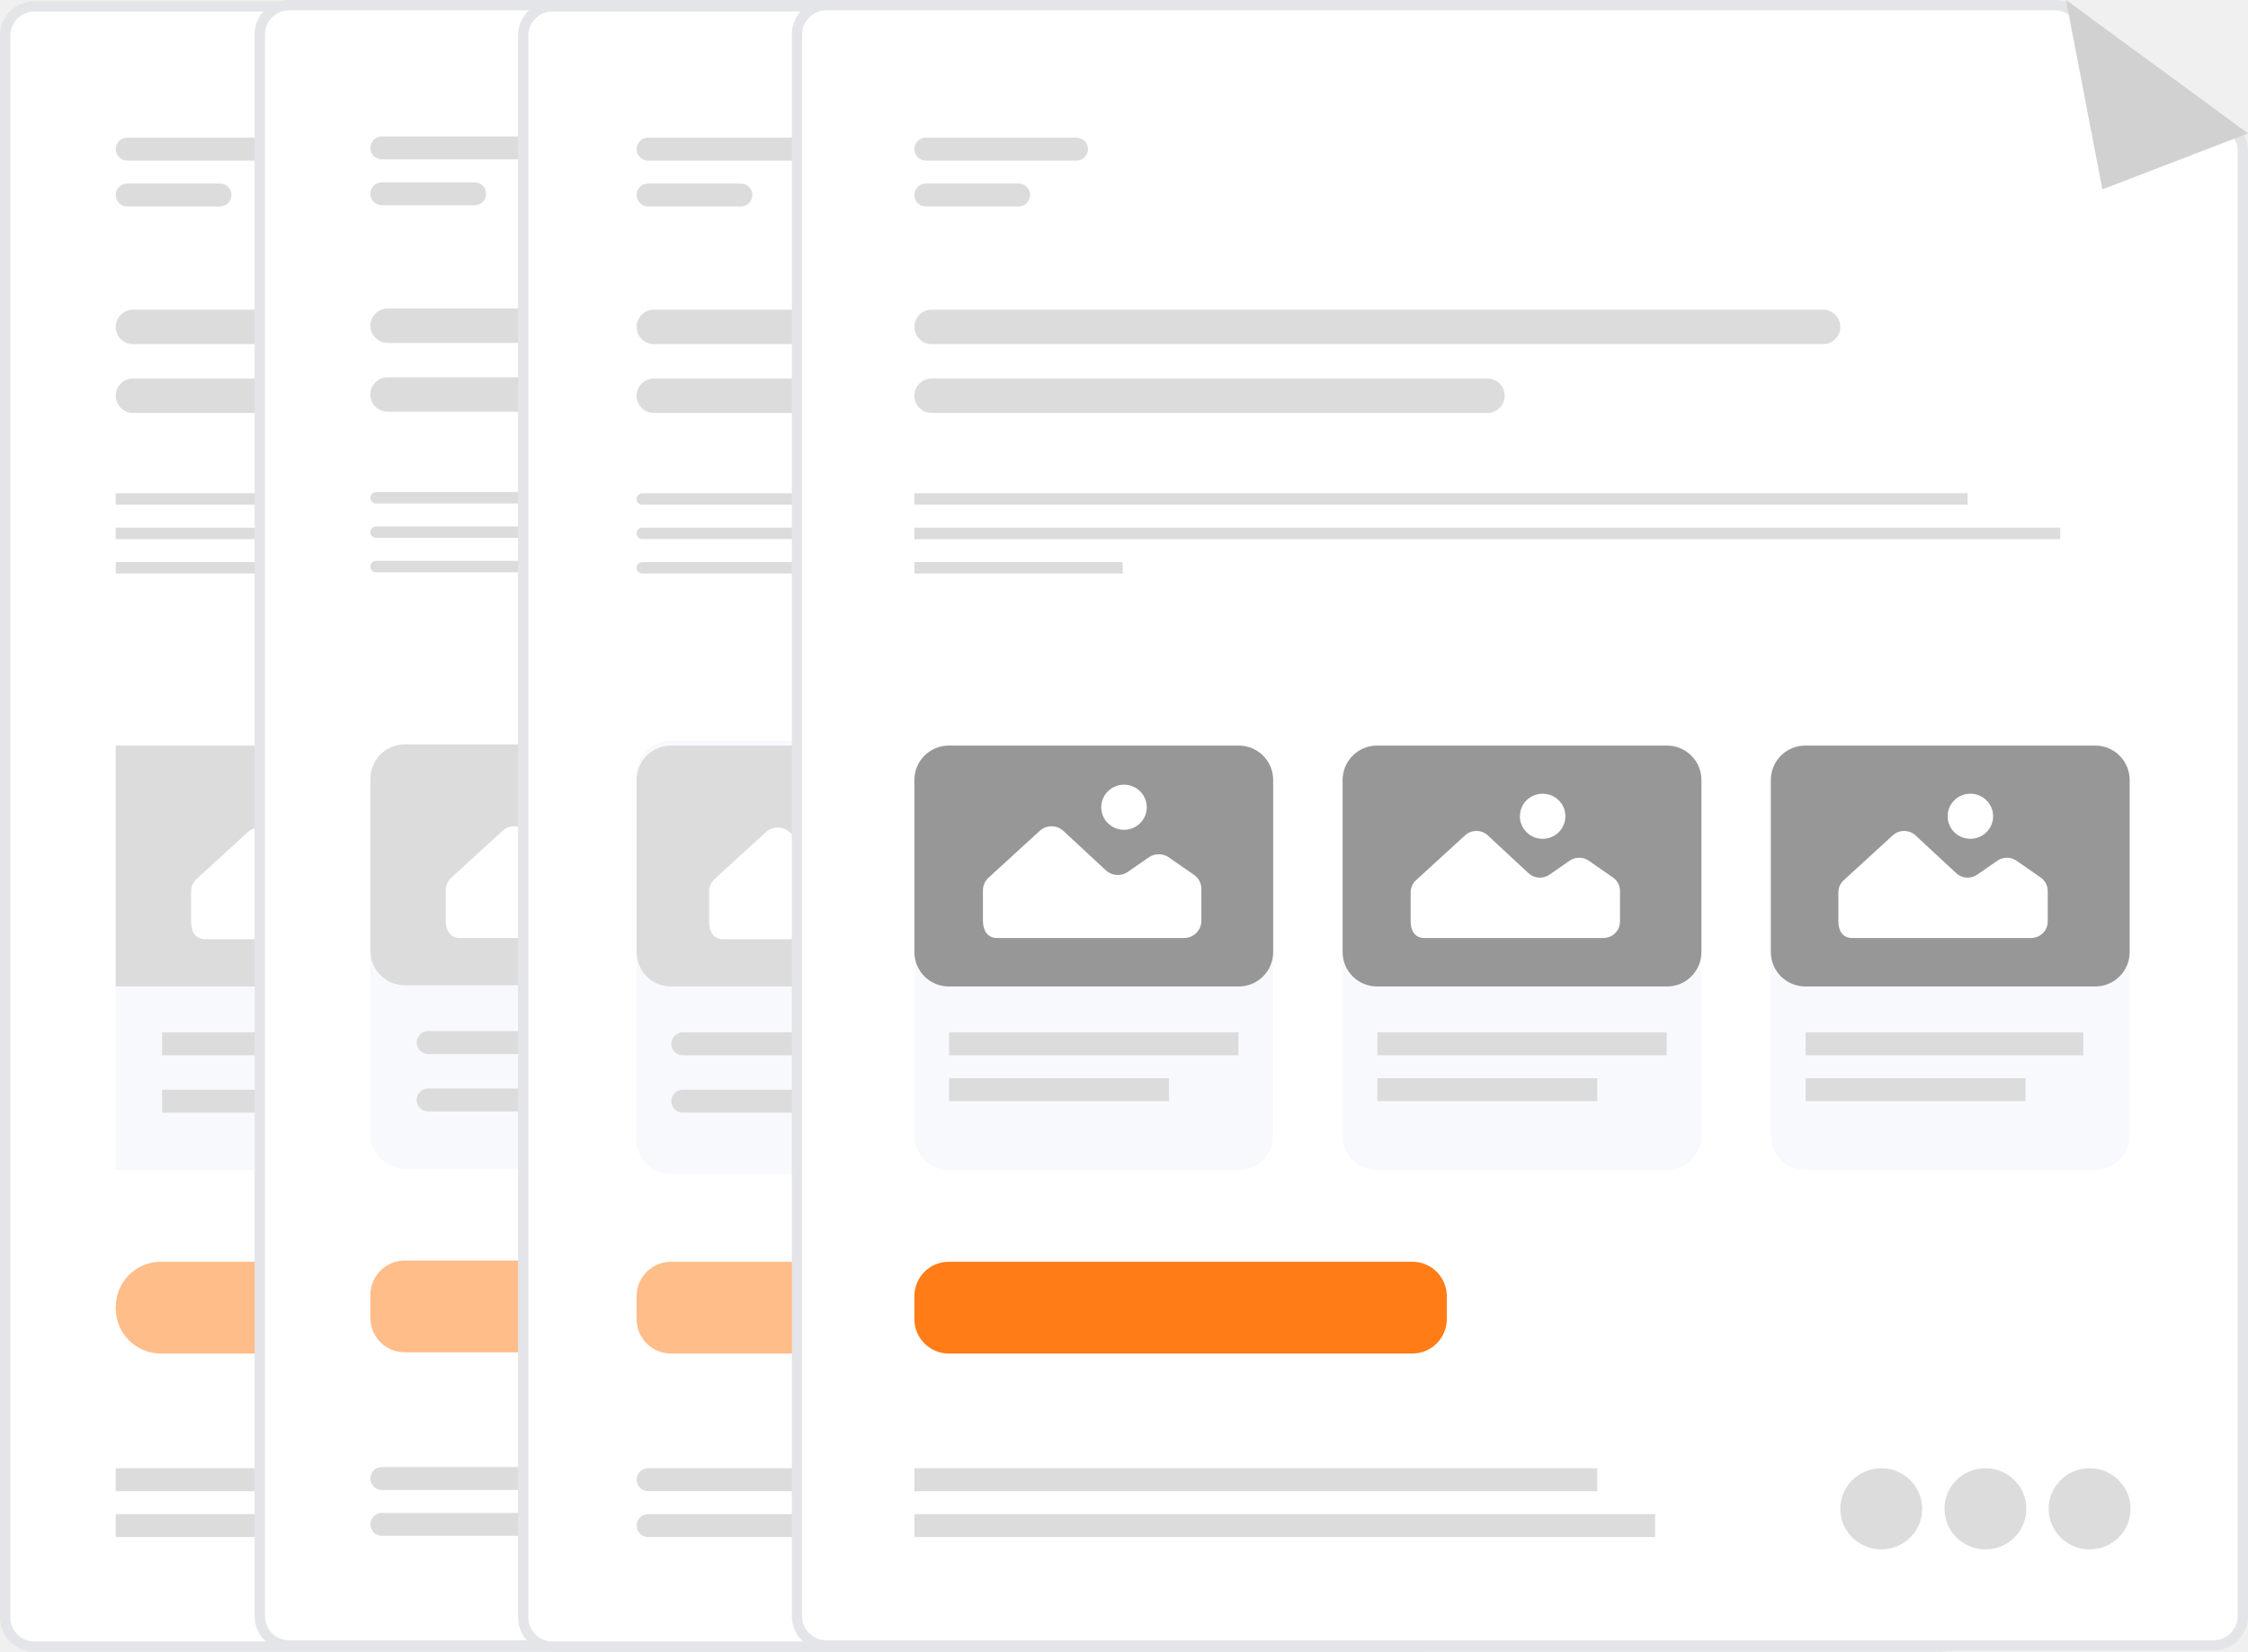
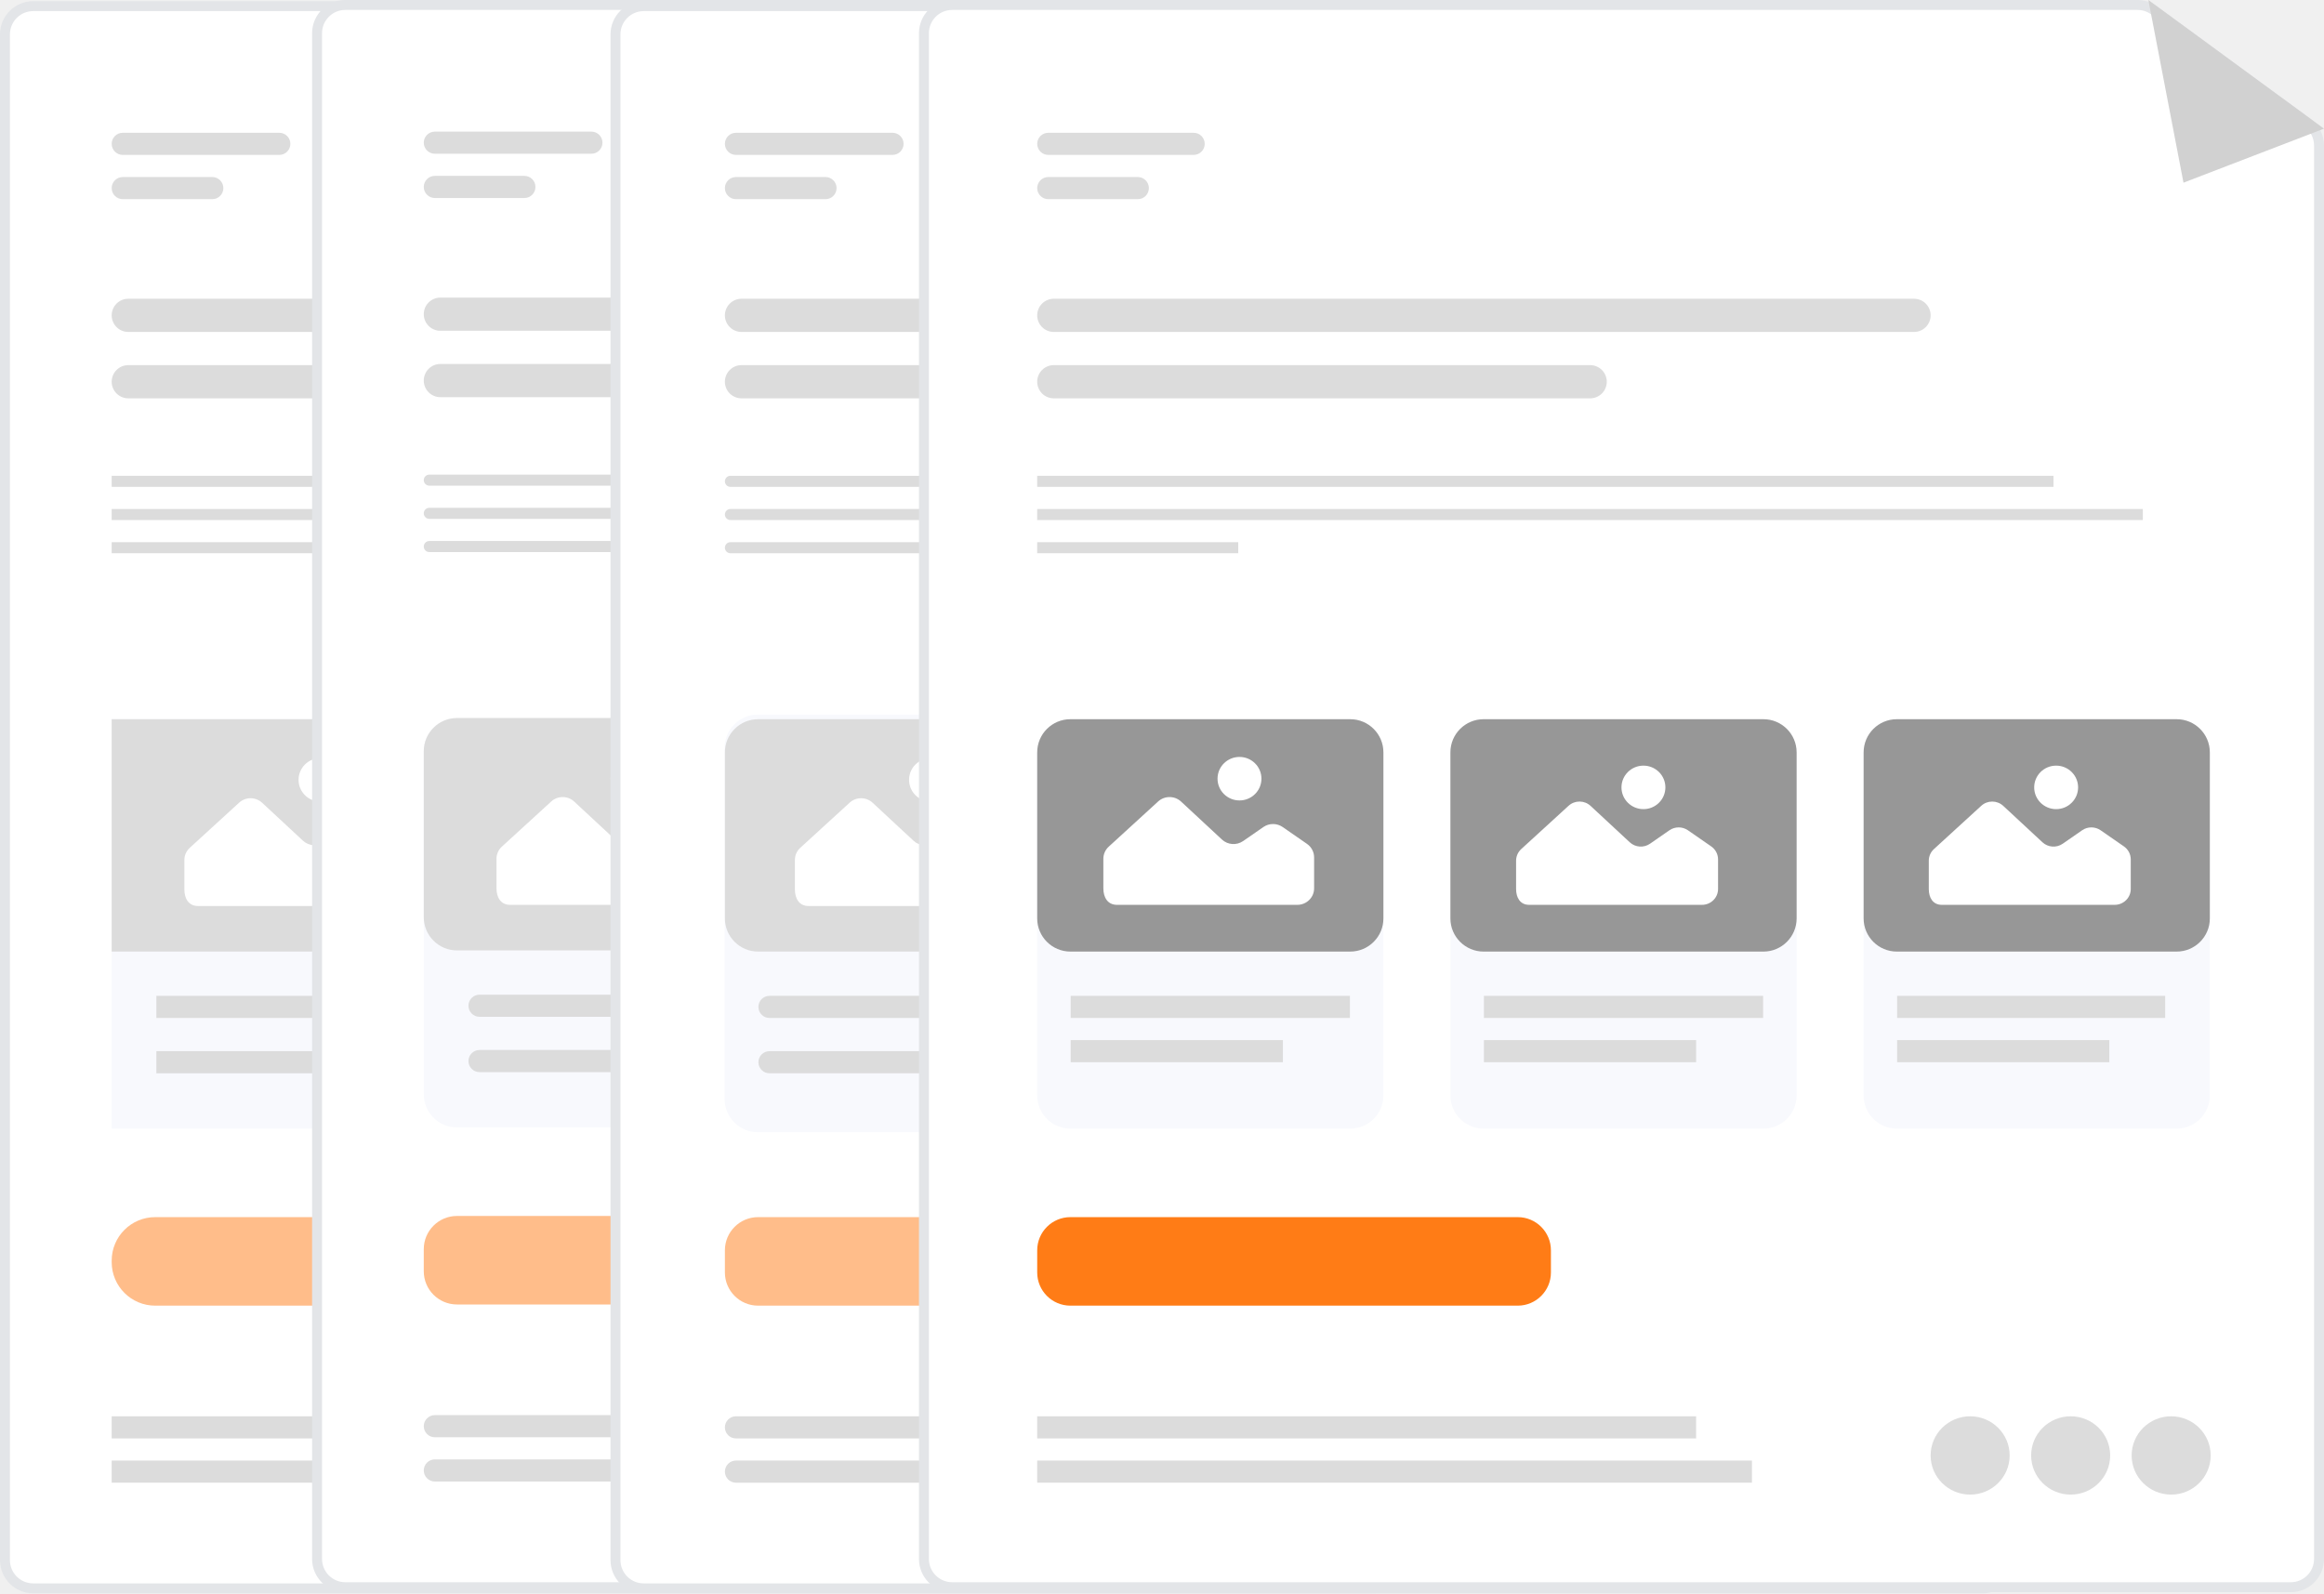
- <svg xmlns="http://www.w3.org/2000/svg" width="196" height="144" viewBox="0 0 196 144" fill="none">
-   <path d="M0.449 3.106C0.449 1.697 1.591 0.555 3 0.555H110.109C110.651 0.555 111.179 0.728 111.616 1.048L125.468 11.197C126.123 11.677 126.511 12.441 126.511 13.254V141C126.511 142.409 125.369 143.551 123.96 143.551H3C1.591 143.551 0.449 142.409 0.449 141V3.106Z" fill="white" stroke="#E3E5E8" stroke-width="0.899" />
-   <path d="M114.264 16.616L111.09 0.105L126.96 11.733L114.264 16.616Z" fill="#D1D1D1" />
+ <svg xmlns="http://www.w3.org/2000/svg" width="210" height="144" viewBox="0 0 210 144" fill="none">
+   <path d="M0.449 3.105C0.449 1.697 1.591 0.555 3 0.555H110.109C110.651 0.555 111.179 0.728 111.616 1.048L125.468 11.197C126.123 11.677 126.511 12.441 126.511 13.254V141C126.511 142.408 125.369 143.55 123.96 143.55H3C1.591 143.55 0.449 142.408 0.449 141V3.105Z" fill="white" stroke="#E3E5E8" stroke-width="0.899" />
+   <path d="M114.263 16.616L111.089 0.105L126.959 11.733L114.263 16.616Z" fill="#D1D1D1" />
  <rect x="10.092" y="65" width="32.293" height="37" fill="#F8F9FD" />
  <rect x="10.092" y="65" width="32.293" height="21" fill="#DCDCDC" />
-   <path d="M17.147 76.624L21.611 72.541C22.196 72.005 23.102 72.009 23.683 72.549L27.379 75.982C27.904 76.469 28.703 76.525 29.293 76.117L31.12 74.85C31.644 74.487 32.342 74.487 32.866 74.85L35.062 76.372C35.466 76.652 35.706 77.108 35.706 77.594V80.388C35.706 81.213 35.027 81.882 34.189 81.882H17.891C17.053 81.882 16.662 81.213 16.662 80.388V77.719C16.662 77.303 16.838 76.907 17.147 76.624Z" fill="white" />
+   <path d="M17.146 76.624L21.61 72.541C22.195 72.005 23.102 72.009 23.683 72.548L27.379 75.982C27.903 76.469 28.703 76.525 29.292 76.117L31.12 74.85C31.643 74.487 32.342 74.487 32.865 74.85L35.061 76.372C35.465 76.652 35.705 77.108 35.705 77.594V80.387C35.705 81.213 35.026 81.881 34.189 81.881H17.89C17.052 81.881 16.661 81.213 16.661 80.387V77.719C16.661 77.303 16.837 76.907 17.146 76.624Z" fill="white" />
  <ellipse cx="28.962" cy="70.48" rx="1.984" ry="1.966" fill="white" />
-   <rect x="84.902" y="64.583" width="31.74" height="37.743" fill="#F8F9FD" />
-   <rect x="84.902" y="64.583" width="31.74" height="21.23" fill="#D5F6D2" />
-   <rect x="47.607" y="64.583" width="31.74" height="37.743" fill="#F8F9FD" />
-   <rect x="47.607" y="64.583" width="31.74" height="21.23" fill="#D5F6D2" />
-   <path d="M54.419 76.843L58.697 72.93C59.258 72.417 60.127 72.42 60.684 72.937L64.226 76.227C64.728 76.694 65.495 76.748 66.059 76.357L67.811 75.143C68.313 74.795 68.982 74.795 69.484 75.143L71.588 76.602C71.975 76.87 72.206 77.306 72.206 77.772V80.45C72.206 81.24 71.555 81.881 70.752 81.881H55.133C54.33 81.881 53.955 81.24 53.955 80.45V77.892C53.955 77.494 54.123 77.114 54.419 76.843Z" fill="white" />
-   <path d="M91.713 76.844L95.99 72.93C96.551 72.417 97.42 72.421 97.977 72.938L101.519 76.228C102.021 76.695 102.788 76.749 103.352 76.357L105.104 75.144C105.606 74.796 106.275 74.796 106.777 75.144L108.881 76.602C109.268 76.87 109.499 77.307 109.499 77.773V80.45C109.499 81.241 108.848 81.882 108.045 81.882H92.425C91.623 81.882 91.248 81.241 91.248 80.45V77.893C91.248 77.495 91.416 77.114 91.713 76.844Z" fill="white" />
-   <ellipse cx="65.462" cy="71.266" rx="1.984" ry="1.966" fill="white" />
+   <rect x="84.903" y="64.583" width="31.74" height="37.743" fill="#F8F9FD" />
+   <rect x="84.903" y="64.583" width="31.74" height="21.23" fill="#D5F6D2" />
+   <rect x="47.608" y="64.583" width="31.74" height="37.743" fill="#F8F9FD" />
+   <rect x="47.608" y="64.583" width="31.74" height="21.23" fill="#D5F6D2" />
+   <path d="M54.42 76.843L58.698 72.93C59.259 72.417 60.128 72.42 60.685 72.937L64.227 76.227C64.729 76.694 65.495 76.748 66.06 76.357L67.812 75.143C68.313 74.795 68.983 74.795 69.484 75.143L71.589 76.602C71.976 76.87 72.206 77.306 72.206 77.772V80.45C72.206 81.24 71.555 81.881 70.753 81.881H55.133C54.331 81.881 53.956 81.24 53.956 80.45V77.892C53.956 77.494 54.124 77.114 54.42 76.843Z" fill="white" />
+   <path d="M91.712 76.844L95.99 72.93C96.551 72.417 97.419 72.421 97.976 72.938L101.518 76.228C102.021 76.695 102.787 76.749 103.352 76.357L105.103 75.144C105.605 74.796 106.274 74.796 106.776 75.144L108.881 76.602C109.268 76.87 109.498 77.307 109.498 77.773V80.45C109.498 81.241 108.847 81.882 108.044 81.882H92.425C91.622 81.882 91.248 81.241 91.248 80.45V77.893C91.248 77.495 91.416 77.114 91.712 76.844Z" fill="white" />
+   <ellipse cx="65.463" cy="71.266" rx="1.984" ry="1.966" fill="white" />
  <ellipse cx="102.755" cy="71.266" rx="1.984" ry="1.966" fill="white" />
  <ellipse cx="95.614" cy="131.812" rx="3.571" ry="3.538" fill="#DCDCDC" />
  <ellipse cx="104.342" cy="131.812" rx="3.571" ry="3.538" fill="#DCDCDC" />
  <ellipse cx="113.071" cy="131.812" rx="3.571" ry="3.538" fill="#DCDCDC" />
  <rect x="10.092" y="12" width="16.146" height="2" rx="1" fill="#DCDCDC" />
  <rect x="10.092" y="110" width="47.43" height="8" rx="3.932" fill="#FF7C16" fill-opacity="0.5" />
  <rect x="10.092" y="16" width="10.091" height="2" rx="1" fill="#DCDCDC" />
-   <path d="M10.092 28.5C10.092 27.671 10.763 27 11.592 27H89.324C90.152 27 90.824 27.671 90.824 28.5C90.824 29.328 90.152 30 89.324 30H11.592C10.763 30 10.092 29.328 10.092 28.5Z" fill="#DCDCDC" />
+   <path d="M10.092 28.5C10.092 27.672 10.763 27 11.592 27H89.323C90.152 27 90.823 27.672 90.823 28.5C90.823 29.328 90.152 30 89.323 30H11.592C10.763 30 10.092 29.328 10.092 28.5Z" fill="#DCDCDC" />
  <rect x="10.092" y="33" width="51.467" height="3" rx="1.5" fill="#DCDCDC" />
  <rect x="10.092" y="43" width="91.832" height="1" fill="#DCDCDC" />
  <rect x="10.092" y="128" width="59.54" height="2" fill="#DCDCDC" />
  <rect x="10.092" y="49" width="18.165" height="1" fill="#DCDCDC" />
  <rect x="10.092" y="46" width="99.906" height="1" fill="#DCDCDC" />
  <rect x="10.092" y="132" width="64.585" height="2" fill="#DCDCDC" />
-   <rect x="50.787" y="90.079" width="25.393" height="1.797" fill="#DCDCDC" />
+   <rect x="50.786" y="90.079" width="25.393" height="1.797" fill="#DCDCDC" />
  <rect x="87.969" y="90.079" width="24.486" height="1.797" fill="#DCDCDC" />
-   <rect x="14.129" y="90" width="25.229" height="2" fill="#DCDCDC" />
+   <rect x="14.128" y="90" width="25.229" height="2" fill="#DCDCDC" />
  <rect x="51.24" y="94.573" width="19.045" height="1.797" fill="#DCDCDC" />
-   <rect x="88.422" y="94.573" width="19.045" height="1.797" fill="#DCDCDC" />
-   <rect x="14.129" y="95" width="19.174" height="2" fill="#DCDCDC" />
-   <path d="M22.651 3C22.651 1.591 23.793 0.449 25.201 0.449H132.31C132.852 0.449 133.38 0.622 133.817 0.943L147.669 11.091C148.324 11.572 148.712 12.336 148.712 13.149V140.894C148.712 142.303 147.57 143.445 146.161 143.445H25.201C23.793 143.445 22.651 142.303 22.651 140.894V3Z" fill="white" stroke="#E3E5E8" stroke-width="0.899" />
-   <path d="M135.788 12.99L134.733 7.5C134.218 4.823 137.253 2.903 139.452 4.514L144.729 8.38C146.643 9.783 146.248 12.748 144.032 13.6L139.811 15.223C138.067 15.894 136.141 14.825 135.788 12.99Z" fill="#D1D1D1" />
-   <rect x="32.293" y="64.894" width="32.293" height="37" rx="3" fill="#F8F9FD" />
-   <rect x="32.293" y="64.894" width="32.293" height="21" rx="3" fill="#DCDCDC" />
-   <path d="M39.348 76.519L43.812 72.435C44.397 71.9 45.304 71.903 45.885 72.443L49.581 75.876C50.105 76.363 50.905 76.42 51.494 76.011L53.322 74.745C53.845 74.382 54.544 74.382 55.067 74.745L57.263 76.267C57.667 76.546 57.907 77.002 57.907 77.489V80.282C57.907 81.107 57.228 81.776 56.391 81.776H40.092C39.254 81.776 38.863 81.107 38.863 80.282V77.613C38.863 77.198 39.039 76.801 39.348 76.519Z" fill="white" />
-   <ellipse cx="51.163" cy="70.375" rx="1.984" ry="1.966" fill="white" />
-   <rect x="107.104" y="64.477" width="31.74" height="37.743" rx="3" fill="#F8F9FD" />
-   <rect x="107.104" y="64.477" width="31.74" height="21.23" rx="3" fill="#D5F6D2" />
-   <rect x="69.809" y="64.477" width="31.74" height="37.743" rx="3" fill="#F8F9FD" />
-   <rect x="69.809" y="64.477" width="31.74" height="21.23" rx="3" fill="#D5F6D2" />
-   <path d="M76.621 76.737L80.899 72.824C81.46 72.311 82.328 72.314 82.885 72.832L86.427 76.122C86.929 76.589 87.696 76.643 88.261 76.251L90.012 75.037C90.514 74.69 91.183 74.69 91.685 75.037L93.79 76.496C94.177 76.764 94.407 77.201 94.407 77.667V80.344C94.407 81.135 93.756 81.776 92.953 81.776H77.334C76.531 81.776 76.156 81.135 76.156 80.344V77.787C76.156 77.389 76.325 77.008 76.621 76.737Z" fill="white" />
-   <path d="M113.914 76.738L118.192 72.825C118.752 72.312 119.621 72.315 120.178 72.832L123.72 76.122C124.222 76.589 124.989 76.643 125.554 76.252L127.305 75.038C127.807 74.69 128.476 74.69 128.978 75.038L131.083 76.496C131.469 76.765 131.7 77.201 131.7 77.668V80.345C131.7 81.135 131.049 81.776 130.246 81.776H114.627C113.824 81.776 113.449 81.135 113.449 80.345V77.787C113.449 77.389 113.618 77.009 113.914 76.738Z" fill="white" />
-   <ellipse cx="87.663" cy="71.161" rx="1.984" ry="1.966" fill="white" />
-   <ellipse cx="124.956" cy="71.161" rx="1.984" ry="1.966" fill="white" />
-   <ellipse cx="117.815" cy="131.706" rx="3.571" ry="3.538" fill="#DCDCDC" />
-   <ellipse cx="126.543" cy="131.706" rx="3.571" ry="3.538" fill="#DCDCDC" />
-   <ellipse cx="135.272" cy="131.706" rx="3.571" ry="3.538" fill="#DCDCDC" />
-   <rect x="32.293" y="11.894" width="16.146" height="2" rx="1" fill="#DCDCDC" />
-   <rect x="32.293" y="109.894" width="47.43" height="8" rx="3" fill="#FF7C16" fill-opacity="0.5" />
-   <rect x="32.293" y="15.894" width="10.091" height="2" rx="1" fill="#DCDCDC" />
-   <path d="M32.293 28.394C32.293 27.566 32.965 26.894 33.793 26.894H111.525C112.353 26.894 113.025 27.566 113.025 28.394C113.025 29.223 112.353 29.894 111.525 29.894H33.793C32.965 29.894 32.293 29.223 32.293 28.394Z" fill="#DCDCDC" />
-   <rect x="32.293" y="32.894" width="51.467" height="3" rx="1.5" fill="#DCDCDC" />
-   <rect x="32.293" y="42.894" width="91.832" height="1" rx="0.5" fill="#DCDCDC" />
-   <rect x="32.293" y="127.894" width="59.54" height="2" rx="1" fill="#DCDCDC" />
-   <rect x="32.293" y="48.894" width="18.165" height="1" rx="0.5" fill="#DCDCDC" />
-   <rect x="32.293" y="45.894" width="99.906" height="1" rx="0.5" fill="#DCDCDC" />
-   <rect x="32.293" y="131.894" width="64.585" height="2" rx="1" fill="#DCDCDC" />
-   <rect x="72.988" y="89.974" width="25.393" height="1.797" rx="0.899" fill="#DCDCDC" />
-   <rect x="110.17" y="89.974" width="24.486" height="1.797" rx="0.899" fill="#DCDCDC" />
-   <rect x="36.33" y="89.894" width="25.229" height="2" rx="1" fill="#DCDCDC" />
-   <rect x="73.441" y="94.467" width="19.045" height="1.797" rx="0.899" fill="#DCDCDC" />
-   <rect x="110.623" y="94.467" width="19.045" height="1.797" rx="0.899" fill="#DCDCDC" />
-   <rect x="36.33" y="94.894" width="19.174" height="2" rx="1" fill="#DCDCDC" />
-   <path d="M45.617 3.106C45.617 1.697 46.759 0.555 48.168 0.555H155.277C155.819 0.555 156.347 0.728 156.784 1.048L170.636 11.197C171.291 11.677 171.679 12.442 171.679 13.255V141C171.679 142.409 170.537 143.551 169.128 143.551H48.168C46.759 143.551 45.617 142.409 45.617 141V3.106Z" fill="white" stroke="#E3E5E8" stroke-width="0.899" />
-   <path d="M158.755 13.095L157.7 7.606C157.185 4.929 160.22 3.008 162.419 4.62L167.695 8.486C169.61 9.888 169.214 12.854 166.999 13.706L162.778 15.329C161.034 16 159.108 14.93 158.755 13.095Z" fill="#D1D1D1" />
-   <rect x="55.48" y="64.583" width="31.74" height="37.743" rx="3" fill="#F8F9FD" />
-   <rect x="55.504" y="65" width="31.284" height="21" rx="3" fill="#DCDCDC" />
-   <path d="M62.315 76.624L66.779 72.541C67.364 72.005 68.27 72.009 68.852 72.549L72.547 75.982C73.072 76.469 73.871 76.525 74.461 76.117L76.288 74.85C76.812 74.487 77.51 74.487 78.034 74.85L80.23 76.372C80.634 76.652 80.874 77.108 80.874 77.594V80.388C80.874 81.213 80.195 81.882 79.357 81.882H63.059C62.221 81.882 61.83 81.213 61.83 80.388V77.719C61.83 77.303 62.006 76.907 62.315 76.624Z" fill="white" />
-   <ellipse cx="74.13" cy="70.48" rx="1.984" ry="1.966" fill="white" />
-   <rect x="130.07" y="64.583" width="31.74" height="37.743" rx="3" fill="#F8F9FD" />
-   <rect x="130.07" y="64.583" width="31.74" height="21.23" rx="3" fill="#D5F6D2" />
-   <rect x="92.775" y="64.583" width="31.74" height="37.743" rx="3" fill="#F8F9FD" />
-   <rect x="92.775" y="64.583" width="31.74" height="21.23" rx="3" fill="#D5F6D2" />
-   <path d="M99.588 76.843L103.865 72.93C104.426 72.417 105.295 72.42 105.852 72.937L109.394 76.227C109.896 76.694 110.663 76.748 111.227 76.357L112.979 75.143C113.481 74.795 114.15 74.795 114.652 75.143L116.756 76.602C117.143 76.87 117.374 77.306 117.374 77.772V80.45C117.374 81.24 116.723 81.881 115.92 81.881H100.3C99.498 81.881 99.123 81.24 99.123 80.45V77.892C99.123 77.494 99.291 77.114 99.588 76.843Z" fill="white" />
-   <path d="M136.88 76.844L141.158 72.93C141.719 72.417 142.588 72.421 143.145 72.938L146.687 76.228C147.189 76.695 147.956 76.749 148.52 76.357L150.272 75.144C150.774 74.796 151.443 74.796 151.945 75.144L154.049 76.602C154.436 76.87 154.667 77.307 154.667 77.773V80.45C154.667 81.241 154.016 81.882 153.213 81.882H137.593C136.791 81.882 136.416 81.241 136.416 80.45V77.893C136.416 77.495 136.584 77.114 136.88 76.844Z" fill="white" />
-   <ellipse cx="110.63" cy="71.266" rx="1.984" ry="1.966" fill="white" />
-   <ellipse cx="147.923" cy="71.266" rx="1.984" ry="1.966" fill="white" />
-   <ellipse cx="140.782" cy="131.812" rx="3.571" ry="3.538" fill="#DCDCDC" />
-   <ellipse cx="149.51" cy="131.812" rx="3.571" ry="3.538" fill="#DCDCDC" />
-   <ellipse cx="158.239" cy="131.812" rx="3.571" ry="3.538" fill="#DCDCDC" />
-   <rect x="55.504" y="12" width="16.146" height="2" rx="1" fill="#DCDCDC" />
-   <rect x="55.504" y="110" width="46.421" height="8" rx="3" fill="#FF7C16" fill-opacity="0.5" />
-   <rect x="55.504" y="16" width="10.091" height="2" rx="1" fill="#DCDCDC" />
-   <path d="M55.504 28.5C55.504 27.671 56.175 27 57.004 27H134.736C135.564 27 136.236 27.671 136.236 28.5C136.236 29.328 135.564 30 134.736 30H57.004C56.175 30 55.504 29.328 55.504 28.5Z" fill="#DCDCDC" />
-   <rect x="55.504" y="33" width="51.467" height="3" rx="1.5" fill="#DCDCDC" />
-   <rect x="55.504" y="43" width="91.832" height="1" rx="0.5" fill="#DCDCDC" />
-   <rect x="55.504" y="128" width="59.54" height="2" rx="1" fill="#DCDCDC" />
-   <rect x="55.504" y="49" width="18.165" height="1" rx="0.5" fill="#DCDCDC" />
-   <rect x="55.504" y="46" width="99.906" height="1" rx="0.5" fill="#DCDCDC" />
-   <rect x="55.504" y="132" width="64.585" height="2" rx="1" fill="#DCDCDC" />
-   <rect x="95.955" y="90.079" width="25.393" height="1.797" rx="0.899" fill="#DCDCDC" />
-   <rect x="133.137" y="90.079" width="24.486" height="1.797" rx="0.899" fill="#DCDCDC" />
-   <rect x="58.531" y="90" width="25.229" height="2" rx="1" fill="#DCDCDC" />
-   <rect x="96.408" y="94.573" width="19.045" height="1.797" rx="0.899" fill="#DCDCDC" />
-   <rect x="133.59" y="94.573" width="19.045" height="1.797" rx="0.899" fill="#DCDCDC" />
-   <rect x="58.531" y="95" width="19.174" height="2" rx="1" fill="#DCDCDC" />
-   <path d="M69.488 3C69.488 1.591 70.63 0.449 72.039 0.449H179.148C179.69 0.449 180.218 0.622 180.655 0.943L194.507 11.091C195.162 11.572 195.55 12.336 195.55 13.149V140.894C195.55 142.303 194.408 143.445 192.999 143.445H72.039C70.63 143.445 69.488 142.303 69.488 140.894V3Z" fill="white" stroke="#E3E5E8" stroke-width="0.899" />
-   <path d="M183.303 16.51L180.129 0L195.999 11.628L183.303 16.51Z" fill="#D1D1D1" />
-   <rect x="79.723" y="65" width="31.284" height="37" rx="3" fill="#F8F9FD" />
-   <rect x="79.723" y="65" width="31.284" height="21" rx="3" fill="#979797" />
-   <path d="M86.186 76.519L90.65 72.435C91.235 71.9 92.141 71.903 92.722 72.443L96.418 75.876C96.943 76.363 97.743 76.42 98.332 76.011L100.159 74.745C100.683 74.382 101.381 74.382 101.905 74.745L104.101 76.267C104.505 76.546 104.745 77.002 104.745 77.489V80.282C104.745 81.107 104.066 81.776 103.228 81.776H86.93C86.092 81.776 85.701 81.107 85.701 80.282V77.613C85.701 77.198 85.877 76.801 86.186 76.519Z" fill="white" />
-   <ellipse cx="98.001" cy="70.375" rx="1.984" ry="1.966" fill="white" />
-   <rect x="154.398" y="65" width="31.284" height="37" rx="3" fill="#F8F9FD" />
-   <rect x="154.398" y="65" width="31.284" height="21" rx="3" fill="#979797" />
-   <rect x="117.061" y="65" width="31.284" height="37" rx="3" fill="#F8F9FD" />
-   <rect x="117.061" y="65" width="31.284" height="21" rx="3" fill="#979797" />
-   <path d="M123.459 76.737L127.737 72.824C128.297 72.311 129.166 72.314 129.723 72.832L133.265 76.122C133.767 76.589 134.534 76.643 135.099 76.251L136.85 75.037C137.352 74.69 138.021 74.69 138.523 75.037L140.627 76.496C141.014 76.764 141.245 77.201 141.245 77.667V80.344C141.245 81.135 140.594 81.776 139.791 81.776H124.172C123.369 81.776 122.994 81.135 122.994 80.344V77.787C122.994 77.389 123.162 77.008 123.459 76.737Z" fill="white" />
-   <path d="M160.752 76.738L165.03 72.825C165.59 72.312 166.459 72.315 167.016 72.832L170.558 76.122C171.06 76.589 171.827 76.643 172.392 76.252L174.143 75.038C174.645 74.69 175.314 74.69 175.816 75.038L177.92 76.496C178.307 76.765 178.538 77.201 178.538 77.668V80.345C178.538 81.135 177.887 81.776 177.084 81.776H161.465C160.662 81.776 160.287 81.135 160.287 80.345V77.787C160.287 77.389 160.455 77.009 160.752 76.738Z" fill="white" />
-   <ellipse cx="134.501" cy="71.161" rx="1.984" ry="1.966" fill="white" />
-   <ellipse cx="171.794" cy="71.161" rx="1.984" ry="1.966" fill="white" />
-   <ellipse cx="164.024" cy="131.538" rx="3.571" ry="3.538" fill="#DCDCDC" />
-   <ellipse cx="173.106" cy="131.538" rx="3.571" ry="3.538" fill="#DCDCDC" />
-   <ellipse cx="182.19" cy="131.538" rx="3.571" ry="3.538" fill="#DCDCDC" />
-   <rect x="79.723" y="12" width="15.137" height="2" rx="1" fill="#DCDCDC" />
-   <rect x="79.723" y="110" width="46.421" height="8" rx="3" fill="#FF7C16" />
-   <rect x="79.723" y="16" width="10.091" height="2" rx="1" fill="#DCDCDC" />
-   <path d="M79.723 28.5C79.723 27.672 80.394 27 81.223 27H158.954C159.783 27 160.454 27.672 160.454 28.5C160.454 29.328 159.783 30 158.954 30H81.223C80.394 30 79.723 29.328 79.723 28.5Z" fill="#DCDCDC" />
-   <rect x="79.723" y="33" width="51.467" height="3" rx="1.5" fill="#DCDCDC" />
-   <rect x="79.723" y="43" width="91.832" height="1" fill="#DCDCDC" />
-   <rect x="79.723" y="128" width="59.54" height="2" fill="#DCDCDC" />
-   <rect x="79.723" y="49" width="18.165" height="1" fill="#DCDCDC" />
-   <rect x="79.723" y="46" width="99.906" height="1" fill="#DCDCDC" />
-   <rect x="79.723" y="132" width="64.585" height="2" fill="#DCDCDC" />
-   <rect x="120.088" y="90" width="25.229" height="2" fill="#DCDCDC" />
-   <rect x="157.426" y="90" width="24.22" height="2" fill="#DCDCDC" />
-   <rect x="82.75" y="90" width="25.229" height="2" fill="#DCDCDC" />
-   <rect x="120.088" y="94" width="19.174" height="2" fill="#DCDCDC" />
-   <rect x="157.426" y="94" width="19.174" height="2" fill="#DCDCDC" />
-   <rect x="82.75" y="94" width="19.174" height="2" fill="#DCDCDC" />
+   <rect x="88.423" y="94.573" width="19.045" height="1.797" fill="#DCDCDC" />
+   <rect x="14.128" y="95" width="19.174" height="2" fill="#DCDCDC" />
+   <path d="M28.651 3C28.651 1.591 29.793 0.449 31.201 0.449H138.31C138.852 0.449 139.38 0.622 139.817 0.943L153.669 11.091C154.324 11.572 154.712 12.336 154.712 13.149V140.894C154.712 142.303 153.57 143.445 152.161 143.445H31.201C29.793 143.445 28.651 142.303 28.651 140.894V3Z" fill="white" stroke="#E3E5E8" stroke-width="0.899" />
+   <path d="M141.788 12.99L140.732 7.5C140.218 4.823 143.252 2.903 145.452 4.514L150.728 8.38C152.643 9.783 152.247 12.748 150.032 13.6L145.811 15.223C144.067 15.894 142.14 14.825 141.788 12.99Z" fill="#D1D1D1" />
+   <rect x="38.293" y="64.894" width="32.293" height="37" rx="3" fill="#F8F9FD" />
+   <rect x="38.293" y="64.894" width="32.293" height="21" rx="3" fill="#DCDCDC" />
+   <path d="M45.347 76.519L49.811 72.435C50.396 71.9 51.303 71.903 51.884 72.443L55.58 75.876C56.104 76.363 56.904 76.419 57.493 76.011L59.321 74.745C59.844 74.382 60.543 74.382 61.066 74.745L63.263 76.266C63.666 76.546 63.907 77.002 63.907 77.489V80.282C63.907 81.107 63.227 81.776 62.39 81.776H46.091C45.254 81.776 44.863 81.107 44.863 80.282V77.613C44.863 77.198 45.038 76.801 45.347 76.519Z" fill="white" />
+   <ellipse cx="57.163" cy="70.375" rx="1.984" ry="1.966" fill="white" />
+   <rect x="113.104" y="64.477" width="31.74" height="37.743" rx="3" fill="#F8F9FD" />
+   <rect x="113.104" y="64.477" width="31.74" height="21.23" rx="3" fill="#D5F6D2" />
+   <rect x="75.809" y="64.477" width="31.74" height="37.743" rx="3" fill="#F8F9FD" />
+   <rect x="75.809" y="64.477" width="31.74" height="21.23" rx="3" fill="#D5F6D2" />
+   <path d="M82.621 76.737L86.899 72.824C87.46 72.311 88.329 72.314 88.886 72.832L92.428 76.122C92.93 76.589 93.697 76.643 94.261 76.251L96.013 75.037C96.515 74.69 97.184 74.69 97.686 75.037L99.79 76.496C100.177 76.764 100.407 77.201 100.407 77.667V80.344C100.407 81.135 99.757 81.776 98.954 81.776H83.334C82.532 81.776 82.157 81.135 82.157 80.344V77.787C82.157 77.389 82.325 77.008 82.621 76.737Z" fill="white" />
+   <path d="M119.913 76.738L124.191 72.825C124.752 72.312 125.621 72.315 126.178 72.832L129.719 76.122C130.222 76.589 130.988 76.643 131.553 76.252L133.305 75.038C133.806 74.69 134.476 74.69 134.977 75.038L137.082 76.496C137.469 76.765 137.699 77.201 137.699 77.668V80.345C137.699 81.135 137.048 81.776 136.246 81.776H120.626C119.823 81.776 119.449 81.135 119.449 80.345V77.787C119.449 77.389 119.617 77.009 119.913 76.738Z" fill="white" />
+   <ellipse cx="93.664" cy="71.161" rx="1.984" ry="1.966" fill="white" />
+   <ellipse cx="130.957" cy="71.161" rx="1.984" ry="1.966" fill="white" />
+   <ellipse cx="123.815" cy="131.707" rx="3.571" ry="3.538" fill="#DCDCDC" />
+   <ellipse cx="132.544" cy="131.707" rx="3.571" ry="3.538" fill="#DCDCDC" />
+   <ellipse cx="141.272" cy="131.707" rx="3.571" ry="3.538" fill="#DCDCDC" />
+   <rect x="38.293" y="11.895" width="16.146" height="2" rx="1" fill="#DCDCDC" />
+   <rect x="38.293" y="109.894" width="47.43" height="8" rx="3" fill="#FF7C16" fill-opacity="0.5" />
+   <rect x="38.293" y="15.895" width="10.091" height="2" rx="1" fill="#DCDCDC" />
+   <path d="M38.293 28.395C38.293 27.566 38.964 26.895 39.793 26.895H117.525C118.353 26.895 119.025 27.566 119.025 28.395C119.025 29.223 118.353 29.895 117.525 29.895H39.793C38.964 29.895 38.293 29.223 38.293 28.395Z" fill="#DCDCDC" />
+   <rect x="38.293" y="32.895" width="51.467" height="3" rx="1.5" fill="#DCDCDC" />
+   <rect x="38.293" y="42.894" width="91.832" height="1" rx="0.5" fill="#DCDCDC" />
+   <rect x="38.293" y="127.894" width="59.54" height="2" rx="1" fill="#DCDCDC" />
+   <rect x="38.293" y="48.894" width="18.165" height="1" rx="0.5" fill="#DCDCDC" />
+   <rect x="38.293" y="45.894" width="99.906" height="1" rx="0.5" fill="#DCDCDC" />
+   <rect x="38.293" y="131.894" width="64.585" height="2" rx="1" fill="#DCDCDC" />
+   <rect x="78.987" y="89.974" width="25.393" height="1.797" rx="0.899" fill="#DCDCDC" />
+   <rect x="116.17" y="89.974" width="24.486" height="1.797" rx="0.899" fill="#DCDCDC" />
+   <rect x="42.329" y="89.894" width="25.229" height="2" rx="1" fill="#DCDCDC" />
+   <rect x="79.441" y="94.467" width="19.045" height="1.797" rx="0.899" fill="#DCDCDC" />
+   <rect x="116.624" y="94.467" width="19.045" height="1.797" rx="0.899" fill="#DCDCDC" />
+   <rect x="42.329" y="94.894" width="19.174" height="2" rx="1" fill="#DCDCDC" />
+   <path d="M55.617 3.105C55.617 1.697 56.758 0.555 58.167 0.555H165.276C165.818 0.555 166.346 0.728 166.783 1.048L180.635 11.197C181.291 11.677 181.678 12.441 181.678 13.254V141C181.678 142.408 180.536 143.55 179.127 143.55H58.167C56.758 143.55 55.617 142.408 55.617 141V3.105Z" fill="white" stroke="#E3E5E8" stroke-width="0.899" />
+   <path d="M168.754 13.095L167.699 7.606C167.184 4.929 170.218 3.008 172.418 4.62L177.694 8.486C179.609 9.888 179.213 12.854 176.998 13.706L172.777 15.329C171.033 16 169.107 14.93 168.754 13.095Z" fill="#D1D1D1" />
+   <rect x="65.479" y="64.583" width="31.74" height="37.743" rx="3" fill="#F8F9FD" />
+   <rect x="65.503" y="65" width="31.284" height="21" rx="3" fill="#DCDCDC" />
+   <path d="M72.313 76.624L76.777 72.541C77.362 72.005 78.269 72.009 78.85 72.548L82.546 75.982C83.07 76.469 83.87 76.525 84.459 76.117L86.287 74.85C86.81 74.487 87.509 74.487 88.032 74.85L90.229 76.372C90.632 76.652 90.873 77.108 90.873 77.594V80.387C90.873 81.213 90.194 81.881 89.356 81.881H73.057C72.22 81.881 71.829 81.213 71.829 80.387V77.719C71.829 77.303 72.004 76.907 72.313 76.624Z" fill="white" />
+   <ellipse cx="84.129" cy="70.48" rx="1.984" ry="1.966" fill="white" />
+   <rect x="140.071" y="64.583" width="31.74" height="37.743" rx="3" fill="#F8F9FD" />
+   <rect x="140.071" y="64.583" width="31.74" height="21.23" rx="3" fill="#D5F6D2" />
+   <rect x="102.775" y="64.583" width="31.74" height="37.743" rx="3" fill="#F8F9FD" />
+   <rect x="102.775" y="64.583" width="31.74" height="21.23" rx="3" fill="#D5F6D2" />
+   <path d="M109.588 76.843L113.865 72.93C114.426 72.417 115.295 72.42 115.852 72.937L119.394 76.227C119.896 76.694 120.663 76.748 121.227 76.357L122.979 75.143C123.481 74.795 124.15 74.795 124.652 75.143L126.756 76.602C127.143 76.87 127.374 77.306 127.374 77.772V80.45C127.374 81.24 126.723 81.881 125.92 81.881H110.3C109.498 81.881 109.123 81.24 109.123 80.45V77.892C109.123 77.494 109.291 77.114 109.588 76.843Z" fill="white" />
+   <path d="M146.879 76.844L151.157 72.93C151.718 72.417 152.587 72.421 153.144 72.938L156.686 76.228C157.188 76.695 157.954 76.749 158.519 76.357L160.271 75.144C160.772 74.796 161.442 74.796 161.943 75.144L164.048 76.602C164.435 76.87 164.665 77.307 164.665 77.773V80.45C164.665 81.241 164.015 81.882 163.212 81.882H147.592C146.789 81.882 146.415 81.241 146.415 80.45V77.893C146.415 77.495 146.583 77.114 146.879 76.844Z" fill="white" />
+   <ellipse cx="120.63" cy="71.266" rx="1.984" ry="1.966" fill="white" />
+   <ellipse cx="157.923" cy="71.266" rx="1.984" ry="1.966" fill="white" />
+   <ellipse cx="150.781" cy="131.812" rx="3.571" ry="3.538" fill="#DCDCDC" />
+   <ellipse cx="159.51" cy="131.812" rx="3.571" ry="3.538" fill="#DCDCDC" />
+   <ellipse cx="168.238" cy="131.812" rx="3.571" ry="3.538" fill="#DCDCDC" />
+   <rect x="65.503" y="12" width="16.146" height="2" rx="1" fill="#DCDCDC" />
+   <rect x="65.503" y="110" width="46.421" height="8" rx="3" fill="#FF7C16" fill-opacity="0.5" />
+   <rect x="65.503" y="16" width="10.091" height="2" rx="1" fill="#DCDCDC" />
+   <path d="M65.503 28.5C65.503 27.672 66.175 27 67.003 27H144.735C145.563 27 146.235 27.672 146.235 28.5C146.235 29.328 145.563 30 144.735 30H67.003C66.175 30 65.503 29.328 65.503 28.5Z" fill="#DCDCDC" />
+   <rect x="65.503" y="33" width="51.467" height="3" rx="1.5" fill="#DCDCDC" />
+   <rect x="65.503" y="43" width="91.832" height="1" rx="0.5" fill="#DCDCDC" />
+   <rect x="65.503" y="128" width="59.54" height="2" rx="1" fill="#DCDCDC" />
+   <rect x="65.503" y="49" width="18.165" height="1" rx="0.5" fill="#DCDCDC" />
+   <rect x="65.503" y="46" width="99.906" height="1" rx="0.5" fill="#DCDCDC" />
+   <rect x="65.503" y="132" width="64.585" height="2" rx="1" fill="#DCDCDC" />
+   <rect x="105.954" y="90.079" width="25.393" height="1.797" rx="0.899" fill="#DCDCDC" />
+   <rect x="143.136" y="90.079" width="24.486" height="1.797" rx="0.899" fill="#DCDCDC" />
+   <rect x="68.531" y="90" width="25.229" height="2" rx="1" fill="#DCDCDC" />
+   <rect x="106.407" y="94.573" width="19.045" height="1.797" rx="0.899" fill="#DCDCDC" />
+   <rect x="143.59" y="94.573" width="19.045" height="1.797" rx="0.899" fill="#DCDCDC" />
+   <rect x="68.531" y="95" width="19.174" height="2" rx="1" fill="#DCDCDC" />
+   <path d="M83.489 3C83.489 1.591 84.631 0.449 86.04 0.449H193.149C193.691 0.449 194.219 0.622 194.656 0.943L208.508 11.091C209.163 11.572 209.551 12.336 209.551 13.149V140.894C209.551 142.303 208.409 143.445 207 143.445H86.04C84.631 143.445 83.489 142.303 83.489 140.894V3Z" fill="white" stroke="#E3E5E8" stroke-width="0.899" />
+   <path d="M197.303 16.51L194.129 0L209.999 11.628L197.303 16.51Z" fill="#D1D1D1" />
+   <rect x="93.723" y="65" width="31.284" height="37" rx="3" fill="#F8F9FD" />
+   <rect x="93.723" y="65" width="31.284" height="21" rx="3" fill="#979797" />
+   <path d="M100.186 76.519L104.65 72.435C105.235 71.9 106.142 71.903 106.723 72.443L110.419 75.876C110.943 76.363 111.743 76.419 112.332 76.011L114.16 74.745C114.683 74.382 115.382 74.382 115.905 74.745L118.101 76.266C118.505 76.546 118.745 77.002 118.745 77.489V80.282C118.745 81.107 118.066 81.776 117.229 81.776H100.93C100.092 81.776 99.701 81.107 99.701 80.282V77.613C99.701 77.198 99.877 76.801 100.186 76.519Z" fill="white" />
+   <ellipse cx="112.002" cy="70.375" rx="1.984" ry="1.966" fill="white" />
+   <rect x="168.4" y="65" width="31.284" height="37" rx="3" fill="#F8F9FD" />
+   <rect x="168.4" y="65" width="31.284" height="21" rx="3" fill="#979797" />
+   <rect x="131.061" y="65" width="31.284" height="37" rx="3" fill="#F8F9FD" />
+   <rect x="131.061" y="65" width="31.284" height="21" rx="3" fill="#979797" />
+   <path d="M137.46 76.737L141.738 72.824C142.299 72.311 143.168 72.314 143.725 72.832L147.267 76.122C147.769 76.589 148.535 76.643 149.1 76.251L150.852 75.037C151.353 74.69 152.023 74.69 152.524 75.037L154.629 76.496C155.016 76.764 155.246 77.201 155.246 77.667V80.344C155.246 81.135 154.596 81.776 153.793 81.776H138.173C137.371 81.776 136.996 81.135 136.996 80.344V77.787C136.996 77.389 137.164 77.008 137.46 76.737Z" fill="white" />
+   <path d="M174.752 76.738L179.03 72.825C179.591 72.312 180.46 72.315 181.016 72.832L184.558 76.122C185.061 76.589 185.827 76.643 186.392 76.252L188.143 75.038C188.645 74.69 189.315 74.69 189.816 75.038L191.921 76.496C192.308 76.765 192.538 77.201 192.538 77.668V80.345C192.538 81.135 191.887 81.776 191.085 81.776H175.465C174.662 81.776 174.288 81.135 174.288 80.345V77.787C174.288 77.389 174.456 77.009 174.752 76.738Z" fill="white" />
+   <ellipse cx="148.503" cy="71.161" rx="1.984" ry="1.966" fill="white" />
+   <ellipse cx="185.796" cy="71.161" rx="1.984" ry="1.966" fill="white" />
+   <ellipse cx="178.025" cy="131.538" rx="3.571" ry="3.538" fill="#DCDCDC" />
+   <ellipse cx="187.108" cy="131.538" rx="3.571" ry="3.538" fill="#DCDCDC" />
+   <ellipse cx="196.19" cy="131.538" rx="3.571" ry="3.538" fill="#DCDCDC" />
+   <rect x="93.723" y="12" width="15.137" height="2" rx="1" fill="#DCDCDC" />
+   <rect x="93.723" y="110" width="46.421" height="8" rx="3" fill="#FF7C16" />
+   <rect x="93.723" y="16" width="10.091" height="2" rx="1" fill="#DCDCDC" />
+   <path d="M93.723 28.5C93.723 27.672 94.394 27 95.223 27H172.955C173.783 27 174.455 27.672 174.455 28.5C174.455 29.328 173.783 30 172.955 30H95.223C94.394 30 93.723 29.328 93.723 28.5Z" fill="#DCDCDC" />
+   <rect x="93.723" y="33" width="51.467" height="3" rx="1.5" fill="#DCDCDC" />
+   <rect x="93.723" y="43" width="91.832" height="1" fill="#DCDCDC" />
+   <rect x="93.723" y="128" width="59.54" height="2" fill="#DCDCDC" />
+   <rect x="93.723" y="49" width="18.165" height="1" fill="#DCDCDC" />
+   <rect x="93.723" y="46" width="99.906" height="1" fill="#DCDCDC" />
+   <rect x="93.723" y="132" width="64.585" height="2" fill="#DCDCDC" />
+   <rect x="134.089" y="90" width="25.229" height="2" fill="#DCDCDC" />
+   <rect x="171.427" y="90" width="24.22" height="2" fill="#DCDCDC" />
+   <rect x="96.75" y="90" width="25.229" height="2" fill="#DCDCDC" />
+   <rect x="134.089" y="94" width="19.174" height="2" fill="#DCDCDC" />
+   <rect x="171.427" y="94" width="19.174" height="2" fill="#DCDCDC" />
+   <rect x="96.75" y="94" width="19.174" height="2" fill="#DCDCDC" />
</svg>
